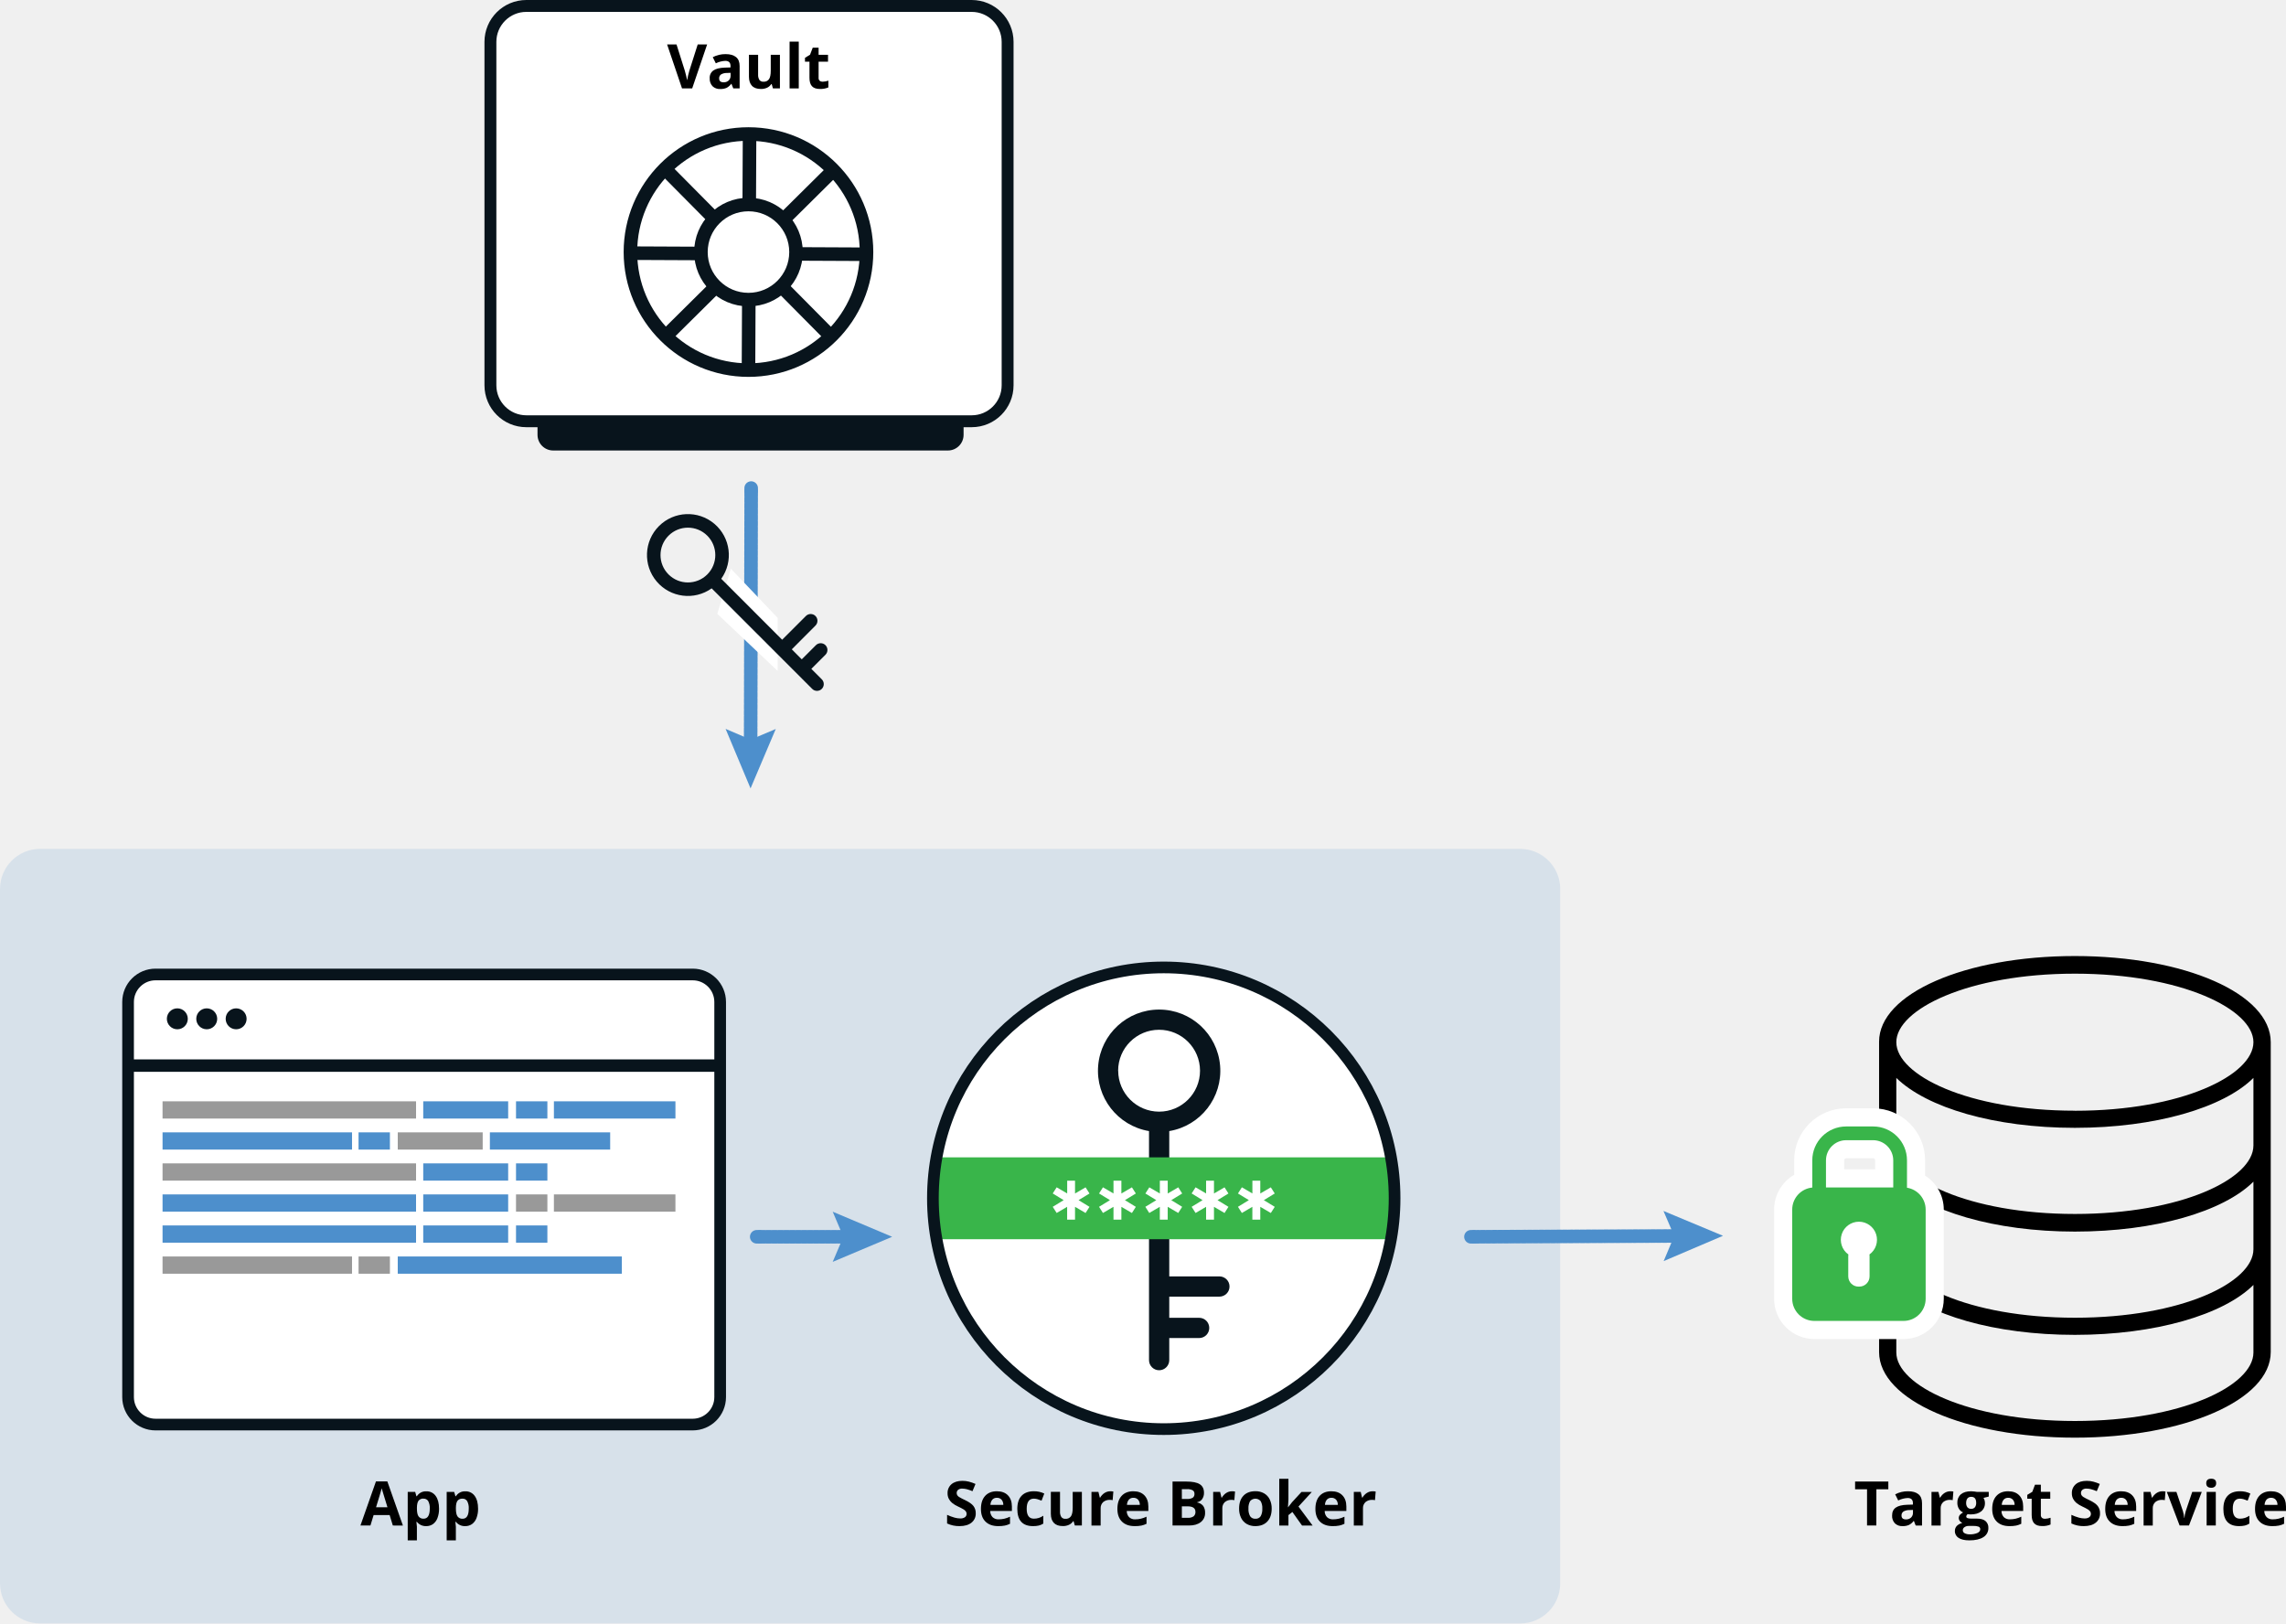
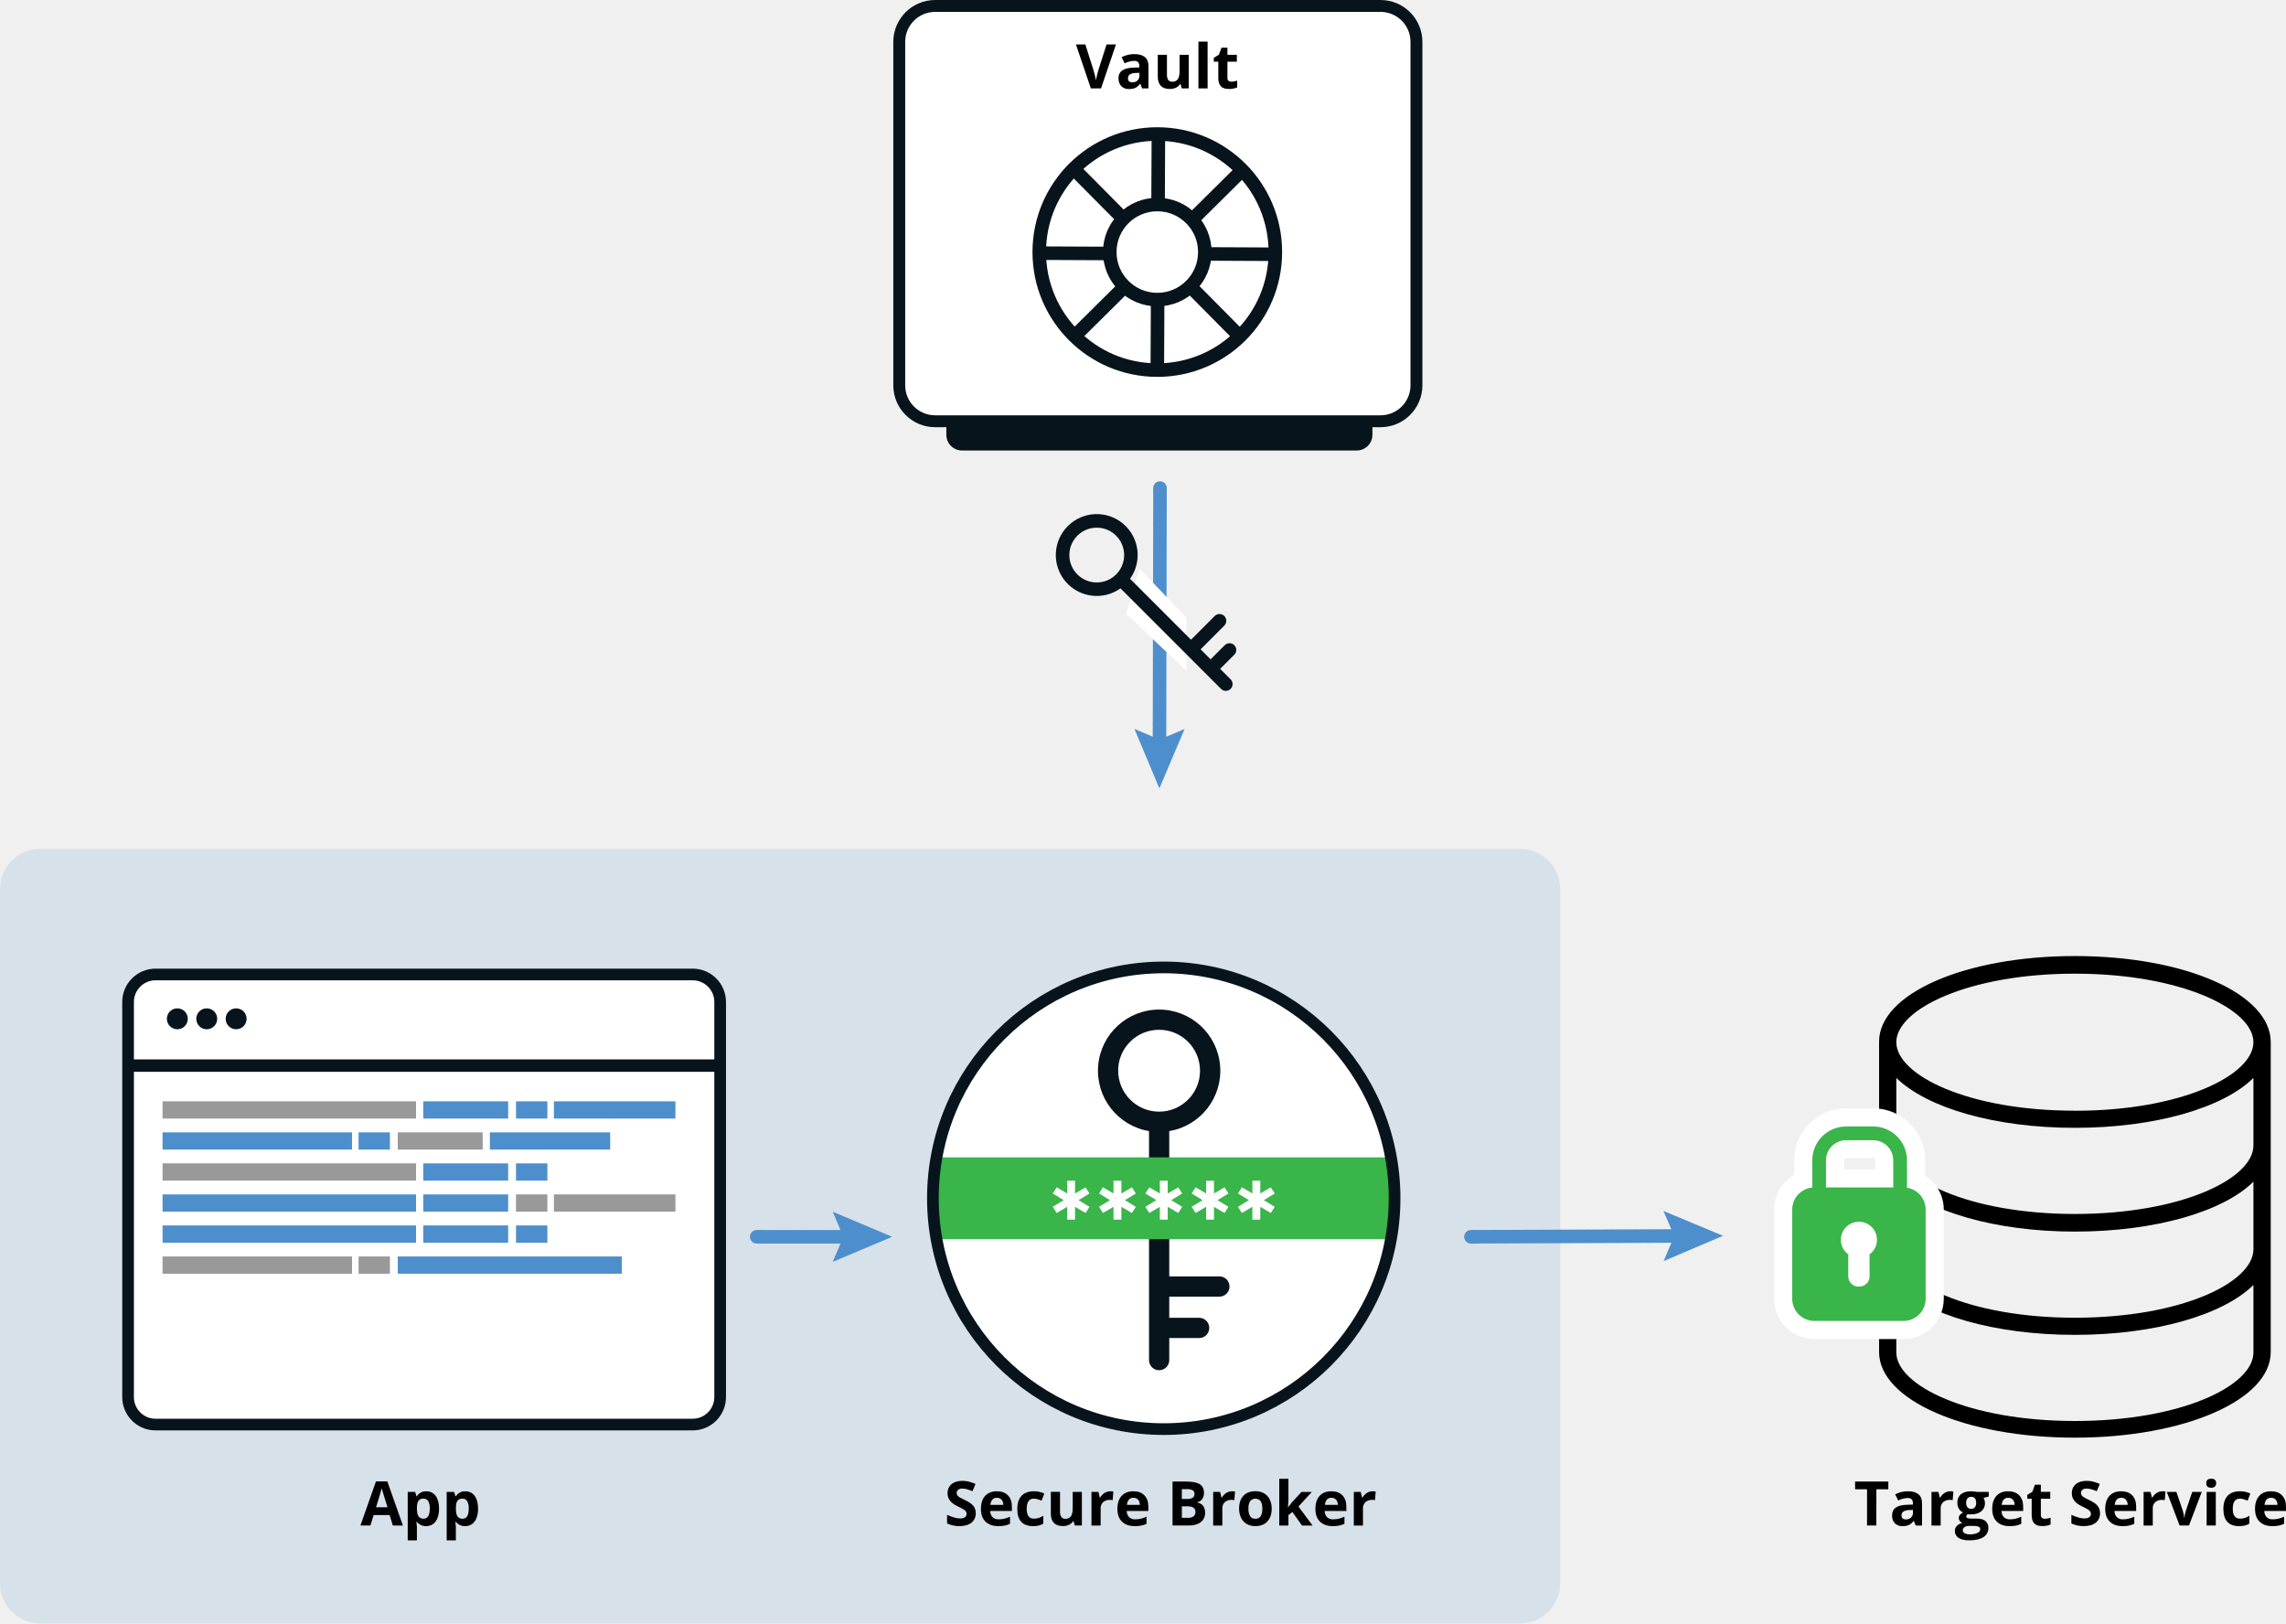
<svg xmlns="http://www.w3.org/2000/svg" id="Layer_1" data-name="Layer 1" viewBox="0 0 1856.39 1318.33">
  <defs>
    <style>.cls-1,.cls-13,.cls-16,.cls-17,.cls-18,.cls-7,.cls-8,.cls-9{fill:none;}.cls-2{fill:#39b54a;}.cls-12,.cls-3,.cls-5,.cls-6{fill:#fff;}.cls-4{fill:#08141c;}.cls-12,.cls-13,.cls-16,.cls-5,.cls-6,.cls-7{stroke:#08141c;}.cls-12,.cls-13,.cls-16,.cls-17,.cls-18,.cls-5,.cls-6,.cls-7,.cls-8,.cls-9{stroke-miterlimit:10;}.cls-5{stroke-width:9.66px;}.cls-17,.cls-18,.cls-6,.cls-7,.cls-8,.cls-9{stroke-width:11px;}.cls-17,.cls-18,.cls-8,.cls-9{stroke:#4d8fcc;stroke-linecap:round;}.cls-9{stroke-dasharray:3.2 1.6;}.cls-10,.cls-11{fill:#4d8fcc;}.cls-11{opacity:0.15;}.cls-12,.cls-16{stroke-width:9.48px;}.cls-13{stroke-width:10.09px;}.cls-14{fill:#999;}.cls-15{clip-path:url(#clip-path);}.cls-17{stroke-dasharray:3.18 1.59;}.cls-18{stroke-dasharray:3.22 1.61;}</style>
    <clipPath id="clip-path">
      <circle class="cls-1" cx="945.04" cy="973.06" r="187.46" />
    </clipPath>
  </defs>
  <path d="M1523.72,1238.8h-7.56v-29.4h-9.7v-6.3h27v6.3h-9.7Z" />
  <path d="M1555.66,1238.8l-1.44-3.71h-.2a10.91,10.91,0,0,1-3.87,3.28,12.47,12.47,0,0,1-5.19.92,8.35,8.35,0,0,1-6.18-2.25,8.62,8.62,0,0,1-2.26-6.4c0-2.89,1-5,3-6.4s5.08-2.14,9.16-2.29l4.74-.14v-1.2q0-4.15-4.25-4.15a19.36,19.36,0,0,0-7.69,2l-2.46-5a22.09,22.09,0,0,1,10.44-2.47c3.67,0,6.47.8,8.43,2.39s2.93,4,2.93,7.28v18.19Zm-2.2-12.65-2.88.1a9.28,9.28,0,0,0-4.83,1.17,3.69,3.69,0,0,0-1.59,3.27q0,3.15,3.61,3.15a5.68,5.68,0,0,0,4.14-1.49,5.23,5.23,0,0,0,1.55-3.95Z" />
  <path d="M1583.76,1211a11.67,11.67,0,0,1,2.51.22l-.56,7a8.64,8.64,0,0,0-2.2-.24,7.9,7.9,0,0,0-5.55,1.83,6.61,6.61,0,0,0-2,5.13v13.89h-7.45v-27.3h5.64l1.1,4.59h.37a10.25,10.25,0,0,1,3.43-3.7A8.48,8.48,0,0,1,1583.76,1211Z" />
  <path d="M1615,1211.5v3.79l-4.27,1.1a7.43,7.43,0,0,1,1.17,4.1,8.29,8.29,0,0,1-3.06,6.85q-3.06,2.45-8.51,2.45l-1.34-.07-1.1-.13a2.48,2.48,0,0,0-1.15,2c0,1.07,1.37,1.61,4.1,1.61h4.64q4.5,0,6.85,1.93a6.88,6.88,0,0,1,2.36,5.66,8.39,8.39,0,0,1-4,7.42q-4,2.64-11.46,2.64-5.71,0-8.73-2a6.32,6.32,0,0,1-3-5.58,5.8,5.8,0,0,1,1.54-4.12,8.68,8.68,0,0,1,4.51-2.37,5.06,5.06,0,0,1-2-1.6,3.95,3.95,0,0,1,0-5,10.48,10.48,0,0,1,2.61-2,7.27,7.27,0,0,1-3.4-3,9,9,0,0,1-1.26-4.83,8.55,8.55,0,0,1,2.9-6.91q2.91-2.45,8.31-2.44a21,21,0,0,1,2.72.21q1.58.21,2,.3Zm-21.07,31.15a2.7,2.7,0,0,0,1.48,2.42,8.09,8.09,0,0,0,4.14.88,14.66,14.66,0,0,0,6.27-1.1c1.52-.73,2.27-1.73,2.27-3a2.11,2.11,0,0,0-1.34-2.12,10.78,10.78,0,0,0-4.15-.59h-3.86a5.88,5.88,0,0,0-3.43,1A3,3,0,0,0,1593.91,1242.65Zm2.71-22.21a5.51,5.51,0,0,0,1,3.51,3.65,3.65,0,0,0,3.09,1.3,3.59,3.59,0,0,0,3.07-1.3,5.69,5.69,0,0,0,1-3.51q0-4.93-4-4.93T1596.62,1220.44Z" />
  <path d="M1631.83,1239.29q-6.6,0-10.3-3.64t-3.71-10.3q0-6.87,3.43-10.61t9.48-3.75q5.79,0,9,3.3t3.22,9.1V1227h-17.6a7.17,7.17,0,0,0,1.88,5,6.59,6.59,0,0,0,4.93,1.78,20.54,20.54,0,0,0,4.66-.51,23.51,23.51,0,0,0,4.59-1.63v5.76a17.59,17.59,0,0,1-4.17,1.45A26.12,26.12,0,0,1,1631.83,1239.29Zm-1-23a4.71,4.71,0,0,0-3.71,1.5,6.91,6.91,0,0,0-1.54,4.26H1636a6.18,6.18,0,0,0-1.44-4.26A4.88,4.88,0,0,0,1630.78,1216.29Z" />
  <path d="M1660.52,1233.35a16.06,16.06,0,0,0,4.68-.85V1238a16.67,16.67,0,0,1-6.83,1.25c-3,0-5.15-.76-6.51-2.26s-2-3.77-2-6.78v-13.16h-3.56v-3.15l4.1-2.49,2.15-5.76h4.76v5.81h7.64v5.59h-7.64v13.16a2.94,2.94,0,0,0,.89,2.35A3.53,3.53,0,0,0,1660.52,1233.35Z" />
  <path d="M1705.36,1228.89a9.18,9.18,0,0,1-3.48,7.61q-3.47,2.79-9.67,2.79a22.77,22.77,0,0,1-10.11-2.15v-7a42.14,42.14,0,0,0,6.11,2.27,18.12,18.12,0,0,0,4.58.66,6.47,6.47,0,0,0,3.82-1,3.23,3.23,0,0,0,1.33-2.83,3.14,3.14,0,0,0-.58-1.87,6.72,6.72,0,0,0-1.73-1.57,44.32,44.32,0,0,0-4.62-2.42,21.93,21.93,0,0,1-4.91-3,11.08,11.08,0,0,1-2.61-3.3,9.41,9.41,0,0,1-1-4.39,9.23,9.23,0,0,1,3.21-7.45q3.21-2.71,8.88-2.71a21,21,0,0,1,5.31.66,36.48,36.48,0,0,1,5.28,1.86l-2.44,5.88a36.15,36.15,0,0,0-4.72-1.64,15.71,15.71,0,0,0-3.68-.46,4.88,4.88,0,0,0-3.29,1,3.29,3.29,0,0,0-1.15,2.61,3.24,3.24,0,0,0,.46,1.75,5.1,5.1,0,0,0,1.48,1.44,45.57,45.57,0,0,0,4.8,2.5q5,2.4,6.86,4.8A9.34,9.34,0,0,1,1705.36,1228.89Z" />
  <path d="M1723.6,1239.29q-6.58,0-10.3-3.64t-3.71-10.3q0-6.87,3.43-10.61c2.28-2.5,5.45-3.75,9.48-3.75q5.79,0,9,3.3t3.22,9.1V1227h-17.6a7.17,7.17,0,0,0,1.88,5,6.61,6.61,0,0,0,4.93,1.78,20.63,20.63,0,0,0,4.67-.51,24,24,0,0,0,4.59-1.63v5.76a17.82,17.82,0,0,1-4.18,1.45A26.12,26.12,0,0,1,1723.6,1239.29Zm-1-23a4.73,4.73,0,0,0-3.71,1.5,7,7,0,0,0-1.54,4.26h10.45a6.18,6.18,0,0,0-1.44-4.26A4.88,4.88,0,0,0,1722.55,1216.29Z" />
  <path d="M1756,1211a11.84,11.84,0,0,1,2.52.22l-.56,7a8.75,8.75,0,0,0-2.2-.24,7.91,7.91,0,0,0-5.56,1.83,6.64,6.64,0,0,0-2,5.13v13.89h-7.45v-27.3h5.64l1.1,4.59h.36a10.33,10.33,0,0,1,3.43-3.7A8.51,8.51,0,0,1,1756,1211Z" />
  <path d="M1770,1238.8l-10.4-27.3h7.79l5.27,15.56a27.56,27.56,0,0,1,1.1,5.59h.14a24.72,24.72,0,0,1,1.1-5.59l5.25-15.56H1788l-10.4,27.3Z" />
  <path d="M1791.62,1204.45q0-3.65,4.05-3.64t4,3.64a3.55,3.55,0,0,1-1,2.7,4.26,4.26,0,0,1-3,1Q1791.62,1208.11,1791.62,1204.45Zm7.76,34.35h-7.44v-27.3h7.44Z" />
  <path d="M1818.28,1239.29q-12.75,0-12.74-14,0-7,3.46-10.64t9.94-3.67a18.85,18.85,0,0,1,8.49,1.86l-2.19,5.76c-1.17-.47-2.27-.86-3.27-1.16a10.59,10.59,0,0,0-3-.45q-5.82,0-5.81,8.25,0,8,5.81,8a13,13,0,0,0,4-.58,14.38,14.38,0,0,0,3.66-1.79v6.37a12,12,0,0,1-3.65,1.59A20.7,20.7,0,0,1,1818.28,1239.29Z" />
  <path d="M1845.26,1239.29q-6.6,0-10.31-3.64t-3.71-10.3q0-6.87,3.43-10.61t9.49-3.75q5.79,0,9,3.3t3.22,9.1V1227h-17.6a7.17,7.17,0,0,0,1.88,5,6.59,6.59,0,0,0,4.93,1.78,20.54,20.54,0,0,0,4.66-.51,23.51,23.51,0,0,0,4.59-1.63v5.76a17.59,17.59,0,0,1-4.17,1.45A26.12,26.12,0,0,1,1845.26,1239.29Zm-1-23a4.71,4.71,0,0,0-3.71,1.5,6.91,6.91,0,0,0-1.54,4.26h10.45a6.23,6.23,0,0,0-1.44-4.26A4.88,4.88,0,0,0,1844.21,1216.29Z" />
  <path d="M1684.94,776.36c-89.34,0-159,30.6-159,69.55v252c0,38.95,70.11,69.55,159,69.55s159.06-30.6,159.06-69.55V846.31C1844,807,1774.29,776.36,1684.94,776.36Zm145,321.93c0,27-58.5,55.64-145,55.64s-145-29-145-55.64v-54.85c24.44,24.25,79.73,40.54,145,40.54s120.6-16.29,145-40.54Zm0-83.86c0,27-58.5,55.64-145,55.64s-145-29-145-55.64V959.18c24.44,24.25,79.73,40.94,145,40.94s120.6-16.29,145-40.54Zm0-84.26c0,27-58.5,55.64-145,55.64s-145-29-145-55.64V875.32c24.84,24.25,79.73,40.54,145,40.54s120.6-16.29,145-40.54Zm-145-28.22c-86.93,0-145-29-145-55.64s58.5-55.64,145-55.64,145,29,145,55.64S1771.88,902,1684.94,902Z" />
  <path class="cls-2" d="M1473.4,1080a25.35,25.35,0,0,1-25.32-25.32V982.25a25.19,25.19,0,0,1,16.3-23.69V942.23a34.89,34.89,0,0,1,34.85-34.85h21.89A34.9,34.9,0,0,1,1556,942.23V959a25.19,25.19,0,0,1,15.16,23.23v72.41a25.35,25.35,0,0,1-25.32,25.32Zm36.21-80.52a7.33,7.33,0,0,0-7.32,7.32,7.23,7.23,0,0,0,3.06,5.94l3.69,2.65-.71,4.47a1.11,1.11,0,0,0,0,.17v16.47a1,1,0,0,0,1,1h.67a1,1,0,0,0,1-1V1020s-.73-4.62-.73-4.62l3.69-2.65a7.23,7.23,0,0,0,3.06-5.94A7.33,7.33,0,0,0,1509.61,999.46Zm20.52-42.54V942.23a9,9,0,0,0-9-9h-21.89a9,9,0,0,0-9,9v14.69Z" />
  <path class="cls-3" d="M1521.12,914.75a27.51,27.51,0,0,1,27.49,27.48V964.5a18,18,0,0,1,15.16,17.75v72.41a18,18,0,0,1-18,18H1473.4a18,18,0,0,1-18-18V982.25a18,18,0,0,1,16.3-17.89V942.23a27.51,27.51,0,0,1,27.49-27.48h21.89m-38.26,49.53h54.63v-22a16.38,16.38,0,0,0-16.37-16.37h-21.89a16.38,16.38,0,0,0-16.37,16.37v22m26.41,80.52h.67a8.32,8.32,0,0,0,8.32-8.32V1020a7.83,7.83,0,0,0-.11-1.29,14.68,14.68,0,1,0-17.09,0,7.83,7.83,0,0,0-.11,1.29v16.49a8.32,8.32,0,0,0,8.32,8.32M1521.12,900h-21.89A42.26,42.26,0,0,0,1457,942.23V954a32.68,32.68,0,0,0-16.31,28.29v72.41a32.73,32.73,0,0,0,32.69,32.68h72.41a32.73,32.73,0,0,0,32.69-32.68V982.25a32.74,32.74,0,0,0-15.17-27.6V942.23A42.26,42.26,0,0,0,1521.12,900Zm-23.54,49.54v-7.33a1.66,1.66,0,0,1,1.65-1.64h21.89a1.66,1.66,0,0,1,1.64,1.64v7.33Z" />
-   <rect class="cls-4" x="436.5" y="312.83" width="346" height="53" rx="12.73" ry="12.73" />
-   <rect class="cls-5" x="398.25" y="4.83" width="420" height="337.25" rx="29.18" ry="29.18" />
-   <circle class="cls-6" cx="607.81" cy="204.69" r="95.86" />
-   <line class="cls-7" x1="608.69" y1="109.72" x2="607.81" y2="302.33" />
-   <line class="cls-7" x1="704.56" y1="206.47" x2="511.94" y2="205.58" />
-   <line class="cls-7" x1="676.03" y1="274.44" x2="540.47" y2="137.61" />
-   <line class="cls-7" x1="676.66" y1="138.24" x2="539.84" y2="273.81" />
-   <circle class="cls-6" cx="607.81" cy="204.69" r="38.61" />
-   <path d="M566.59,36.1h7.65L562.1,71.8h-8.25L541.74,36.1h7.64l6.72,21.24c.37,1.26.76,2.72,1.16,4.39s.64,2.83.74,3.48a63.15,63.15,0,0,1,1.83-7.87Z" />
-   <path d="M595.48,71.8,594,68.09h-.2A10.91,10.91,0,0,1,590,71.37a12.53,12.53,0,0,1-5.19.92A8.39,8.39,0,0,1,578.59,70a8.66,8.66,0,0,1-2.26-6.4,7.19,7.19,0,0,1,3-6.4c2-1.38,5.08-2.14,9.16-2.29l4.74-.14v-1.2q0-4.15-4.25-4.15a19.36,19.36,0,0,0-7.69,2l-2.47-5a22.16,22.16,0,0,1,10.45-2.47c3.67,0,6.47.8,8.43,2.39s2.93,4,2.93,7.28V71.8Zm-2.2-12.65-2.88.1a9.35,9.35,0,0,0-4.84,1.17A3.7,3.7,0,0,0,584,63.69q0,3.15,3.61,3.15a5.72,5.72,0,0,0,4.14-1.49,5.23,5.23,0,0,0,1.55-3.95Z" />
-   <path d="M627.68,71.8l-1-3.49h-.39a7.84,7.84,0,0,1-3.4,2.94,11.58,11.58,0,0,1-5,1q-4.82,0-7.25-2.58T608.2,62.3V44.5h7.44v16a7.68,7.68,0,0,0,1.05,4.43A3.84,3.84,0,0,0,620,66.35a5,5,0,0,0,4.51-2.08c.93-1.4,1.39-3.7,1.39-6.93V44.5h7.45V71.8Z" />
-   <path d="M648.65,71.8H641.2v-38h7.45Z" />
-   <path d="M668,66.35a16.12,16.12,0,0,0,4.69-.85V71a16.75,16.75,0,0,1-6.84,1.25c-3,0-5.14-.76-6.5-2.26s-2-3.77-2-6.78V50.09H653.7V46.94l4.1-2.49L660,38.69h4.76V44.5h7.65v5.59h-7.65V63.25a2.91,2.91,0,0,0,.9,2.35A3.51,3.51,0,0,0,668,66.35Z" />
-   <line class="cls-8" x1="610" y1="396.33" x2="610" y2="397.93" />
-   <line class="cls-9" x1="610" y1="399.53" x2="609.57" y2="604.98" />
-   <line class="cls-8" x1="609.57" y1="605.78" x2="609.57" y2="607.38" />
-   <polygon class="cls-10" points="589.23 591.89 609.58 600.59 629.97 591.98 609.5 640.22 589.23 591.89" />
-   <polygon class="cls-3" points="593.5 461.83 631.5 501.71 631.5 544.83 582.5 498.48 593.5 461.83" />
-   <path class="cls-4" d="M670.35,523.93a5.5,5.5,0,0,0-7.78,0l-11.49,11.49L643,527.29,662.22,508a5.5,5.5,0,0,0-7.78-7.78l-19.27,19.27L585.7,470a33.24,33.24,0,1,0-7.78,7.78l81.65,81.64a5.5,5.5,0,0,0,7.78-7.78l-8.49-8.48,11.49-11.49A5.5,5.5,0,0,0,670.35,523.93ZM542.9,466.48a22.25,22.25,0,1,1,31.46,0A22.27,22.27,0,0,1,542.9,466.48Z" />
+   <rect class="cls-4" x="768.5" y="312.83" width="346" height="53" rx="12.73" ry="12.73" />
+   <rect class="cls-5" x="730.25" y="4.83" width="420" height="337.25" rx="29.18" ry="29.18" />
+   <circle class="cls-6" cx="939.81" cy="204.69" r="95.86" />
+   <line class="cls-7" x1="940.69" y1="109.72" x2="939.81" y2="302.33" />
+   <line class="cls-7" x1="1036.56" y1="206.47" x2="843.94" y2="205.58" />
+   <line class="cls-7" x1="1008.03" y1="274.44" x2="872.47" y2="137.61" />
+   <line class="cls-7" x1="1008.66" y1="138.24" x2="871.84" y2="273.81" />
+   <circle class="cls-6" cx="939.81" cy="204.69" r="38.61" />
+   <path d="M898.59,36.1h7.65L894.1,71.8h-8.25L873.74,36.1h7.64l6.72,21.24c.37,1.26.76,2.72,1.16,4.39s.64,2.83.74,3.48a63.15,63.15,0,0,1,1.83-7.87Z" />
+   <path d="M927.48,71.8,926,68.09h-.2A10.91,10.91,0,0,1,922,71.37a12.53,12.53,0,0,1-5.19.92A8.39,8.39,0,0,1,910.59,70a8.66,8.66,0,0,1-2.26-6.4,7.19,7.19,0,0,1,3-6.4c2-1.38,5.08-2.14,9.16-2.29l4.74-.14v-1.2q0-4.15-4.25-4.15a19.36,19.36,0,0,0-7.69,2l-2.47-5a22.16,22.16,0,0,1,10.45-2.47c3.67,0,6.47.8,8.43,2.39s2.93,4,2.93,7.28V71.8Zm-2.2-12.65-2.88.1a9.35,9.35,0,0,0-4.84,1.17A3.7,3.7,0,0,0,916,63.69q0,3.15,3.61,3.15a5.72,5.72,0,0,0,4.14-1.49,5.23,5.23,0,0,0,1.55-3.95Z" />
+   <path d="M959.68,71.8l-1-3.49h-.39a7.84,7.84,0,0,1-3.4,2.94,11.58,11.58,0,0,1-5,1q-4.82,0-7.25-2.58T940.2,62.3V44.5h7.44v16a7.68,7.68,0,0,0,1.05,4.43A3.84,3.84,0,0,0,952,66.35a5,5,0,0,0,4.51-2.08c.93-1.4,1.39-3.7,1.39-6.93V44.5h7.45V71.8Z" />
+   <path d="M980.65,71.8H973.2v-38h7.45Z" />
+   <path d="M1000,66.35a16.12,16.12,0,0,0,4.69-.85V71a16.75,16.75,0,0,1-6.84,1.25c-3,0-5.14-.76-6.5-2.26s-2-3.77-2-6.78V50.09H985.7V46.94l4.1-2.49L992,38.69h4.76V44.5h7.65v5.59h-7.65V63.25a2.91,2.91,0,0,0,.9,2.35A3.51,3.51,0,0,0,1000,66.35Z" />
+   <line class="cls-8" x1="942" y1="396.33" x2="942" y2="397.93" />
+   <line class="cls-9" x1="942" y1="399.53" x2="941.57" y2="604.98" />
+   <line class="cls-8" x1="941.57" y1="605.78" x2="941.57" y2="607.38" />
+   <polygon class="cls-10" points="921.23 591.89 941.58 600.59 961.97 591.98 941.5 640.22 921.23 591.89" />
+   <polygon class="cls-3" points="925.5 461.83 963.5 501.71 963.5 544.83 914.5 498.48 925.5 461.83" />
+   <path class="cls-4" d="M1002.35,523.93a5.5,5.5,0,0,0-7.78,0l-11.49,11.49L975,527.29,994.22,508a5.5,5.5,0,0,0-7.78-7.78l-19.27,19.27L917.7,470a33.24,33.24,0,1,0-7.78,7.78l81.65,81.64a5.5,5.5,0,0,0,7.78-7.78l-8.49-8.48,11.49-11.49A5.5,5.5,0,0,0,1002.35,523.93ZM874.9,466.48a22.25,22.25,0,1,1,31.46,0A22.27,22.27,0,0,1,874.9,466.48Z" />
  <rect class="cls-11" y="689.33" width="1267" height="629" rx="32.55" ry="32.55" />
  <rect class="cls-12" x="104" y="791.33" width="480.82" height="365.5" rx="22.32" ry="22.32" />
  <line class="cls-13" x1="104" y1="865.33" x2="586.5" y2="865.33" />
  <circle class="cls-4" cx="144" cy="827.33" r="8.5" />
  <circle class="cls-4" cx="167.88" cy="827.33" r="8.5" />
  <circle class="cls-4" cx="191.76" cy="827.33" r="8.5" />
  <rect class="cls-14" x="132" y="894.33" width="205.86" height="14" />
  <rect class="cls-10" x="343.7" y="894.33" width="68.97" height="14" />
  <rect class="cls-10" x="419.04" y="894.33" width="25.47" height="14" />
  <rect class="cls-10" x="449.81" y="894.33" width="98.69" height="14" />
  <rect class="cls-10" x="397.82" y="919.53" width="97.68" height="14" transform="translate(893.32 1853.06) rotate(180)" />
  <rect class="cls-14" x="323.01" y="919.53" width="68.97" height="14" transform="translate(714.99 1853.06) rotate(180)" />
  <rect class="cls-10" x="291.17" y="919.53" width="25.47" height="14" transform="translate(607.81 1853.06) rotate(180)" />
  <rect class="cls-10" x="132" y="919.53" width="153.87" height="14" transform="translate(417.87 1853.06) rotate(180)" />
  <rect class="cls-14" x="132" y="944.73" width="205.86" height="14" />
  <rect class="cls-10" x="343.7" y="944.73" width="68.97" height="14" />
  <rect class="cls-10" x="419.04" y="944.73" width="25.47" height="14" />
  <rect class="cls-10" x="132" y="969.93" width="205.86" height="14" />
  <rect class="cls-10" x="343.7" y="969.93" width="68.97" height="14" />
  <rect class="cls-14" x="419.04" y="969.93" width="25.47" height="14" />
  <rect class="cls-14" x="449.81" y="969.93" width="98.69" height="14" />
  <rect class="cls-10" x="132" y="995.13" width="205.86" height="14" />
  <rect class="cls-10" x="343.7" y="995.13" width="68.97" height="14" />
  <rect class="cls-10" x="419.04" y="995.13" width="25.47" height="14" />
  <rect class="cls-10" x="323.01" y="1020.33" width="181.99" height="14" transform="translate(828 2054.66) rotate(180)" />
  <rect class="cls-14" x="291.17" y="1020.33" width="25.47" height="14" transform="translate(607.81 2054.66) rotate(180)" />
  <rect class="cls-14" x="132" y="1020.33" width="153.87" height="14" transform="translate(417.87 2054.66) rotate(180)" />
  <path d="M319,1238.8l-2.59-8.5h-13l-2.59,8.5H292.7L305.3,1203h9.25l12.65,35.84ZM314.65,1224q-3.6-11.54-4-13.06c-.31-1-.52-1.8-.65-2.39q-.81,3.12-4.62,15.45Z" />
  <path d="M346.09,1239.29a9.06,9.06,0,0,1-7.54-3.49h-.39c.26,2.27.39,3.59.39,4v11.06H331.1V1211.5h6.06l1,3.54h.34a8.61,8.61,0,0,1,7.74-4,8.88,8.88,0,0,1,7.57,3.74q2.73,3.74,2.73,10.37a20.51,20.51,0,0,1-1.28,7.59,10.66,10.66,0,0,1-3.65,4.91A9.33,9.33,0,0,1,346.09,1239.29Zm-2.2-22.34a4.68,4.68,0,0,0-4,1.69c-.85,1.14-1.29,3-1.32,5.61v.8q0,4.4,1.3,6.3a4.66,4.66,0,0,0,4.14,1.91q5,0,5-8.26a11.69,11.69,0,0,0-1.24-6A4.21,4.21,0,0,0,343.89,1217Z" />
  <path d="M377.73,1239.29a9.07,9.07,0,0,1-7.54-3.49h-.39c.26,2.27.39,3.59.39,4v11.06h-7.45V1211.5h6.06l1.05,3.54h.34a8.61,8.61,0,0,1,7.74-4,8.88,8.88,0,0,1,7.57,3.74q2.73,3.74,2.73,10.37a20.51,20.51,0,0,1-1.28,7.59,10.66,10.66,0,0,1-3.65,4.91A9.33,9.33,0,0,1,377.73,1239.29ZM375.54,1217a4.7,4.7,0,0,0-4,1.69c-.85,1.14-1.29,3-1.32,5.61v.8q0,4.4,1.3,6.3a4.68,4.68,0,0,0,4.14,1.91q5,0,5-8.26a11.69,11.69,0,0,0-1.24-6A4.2,4.2,0,0,0,375.54,1217Z" />
  <circle class="cls-3" cx="945.04" cy="973.06" r="187.46" />
  <path class="cls-4" d="M982,1078.34a8.22,8.22,0,0,0-8.22-8.22H949.52v-17.18h40.72a8.22,8.22,0,0,0,0-16.44H949.52v-118a49.68,49.68,0,1,0-16.44,0v186a8.22,8.22,0,0,0,16.44,0v-17.93H973.8A8.22,8.22,0,0,0,982,1078.34Zm-74-208.85a33.25,33.25,0,1,1,33.25,33.24A33.29,33.29,0,0,1,908.05,869.49Z" />
  <g class="cls-15">
    <rect class="cls-2" x="747.87" y="939.82" width="390.95" height="66.49" />
  </g>
  <path class="cls-3" d="M858.08,985l-3.18-5,8.86-5.42-8.86-5.42,3.18-5,8.55,5V958.8H873v10.38l8.56-5,3.18,5-8.87,5.42,8.87,5.42-3.18,5L873,980V990.4h-6.41V980Z" />
  <path class="cls-3" d="M895.68,985l-3.18-5,8.86-5.42-8.86-5.42,3.18-5,8.55,5V958.8h6.41v10.38l8.56-5,3.18,5-8.87,5.42,8.87,5.42-3.18,5-8.56-5V990.4h-6.41V980Z" />
  <path class="cls-3" d="M933.28,985l-3.18-5L939,974.6l-8.86-5.42,3.18-5,8.55,5V958.8h6.41v10.38l8.56-5,3.18,5-8.87,5.42L960,980l-3.18,5-8.56-5V990.4h-6.41V980Z" />
  <path class="cls-3" d="M970.88,985l-3.18-5,8.86-5.42-8.86-5.42,3.18-5,8.55,5V958.8h6.41v10.38l8.56-5,3.18,5-8.87,5.42,8.87,5.42-3.18,5-8.56-5V990.4h-6.41V980Z" />
  <path class="cls-3" d="M1008.48,985l-3.18-5,8.86-5.42-8.86-5.42,3.18-5,8.55,5V958.8h6.41v10.38l8.56-5,3.18,5-8.87,5.42,8.87,5.42-3.18,5-8.56-5V990.4H1017V980Z" />
  <circle class="cls-16" cx="945.04" cy="973.06" r="187.46" />
  <path d="M792.37,1228.89a9.21,9.21,0,0,1-3.48,7.61q-3.48,2.79-9.68,2.79a22.77,22.77,0,0,1-10.11-2.15v-7a42.58,42.58,0,0,0,6.11,2.27,18.12,18.12,0,0,0,4.58.66,6.45,6.45,0,0,0,3.82-1,3.23,3.23,0,0,0,1.33-2.83,3.14,3.14,0,0,0-.58-1.87,6.83,6.83,0,0,0-1.72-1.57,46,46,0,0,0-4.63-2.42,21.93,21.93,0,0,1-4.91-3,11.08,11.08,0,0,1-2.61-3.3,9.41,9.41,0,0,1-1-4.39,9.23,9.23,0,0,1,3.21-7.45c2.15-1.81,5.1-2.71,8.88-2.71a20.94,20.94,0,0,1,5.31.66,36.58,36.58,0,0,1,5.29,1.86l-2.45,5.88a36.15,36.15,0,0,0-4.72-1.64,15.7,15.7,0,0,0-3.67-.46,4.89,4.89,0,0,0-3.3,1,3.29,3.29,0,0,0-1.15,2.61,3.25,3.25,0,0,0,.47,1.75,4.93,4.93,0,0,0,1.47,1.44,46.69,46.69,0,0,0,4.8,2.5c3.34,1.6,5.62,3.2,6.86,4.8A9.35,9.35,0,0,1,792.37,1228.89Z" />
  <path d="M810.6,1239.29q-6.58,0-10.3-3.64t-3.71-10.3q0-6.87,3.43-10.61t9.48-3.75q5.79,0,9,3.3t3.23,9.1V1227H804.13a7.17,7.17,0,0,0,1.88,5,6.63,6.63,0,0,0,4.94,1.78,20.61,20.61,0,0,0,4.66-.51,24,24,0,0,0,4.59-1.63v5.76a17.67,17.67,0,0,1-4.18,1.45A26.12,26.12,0,0,1,810.6,1239.29Zm-1.05-23a4.73,4.73,0,0,0-3.71,1.5,7,7,0,0,0-1.54,4.26h10.45a6.18,6.18,0,0,0-1.44-4.26A4.88,4.88,0,0,0,809.55,1216.29Z" />
  <path d="M838.88,1239.29q-12.75,0-12.75-14,0-7,3.47-10.64t9.93-3.67a18.92,18.92,0,0,1,8.5,1.86l-2.2,5.76c-1.17-.47-2.26-.86-3.27-1.16a10.59,10.59,0,0,0-3-.45q-5.81,0-5.81,8.25,0,8,5.81,8a13,13,0,0,0,4-.58,14.44,14.44,0,0,0,3.67-1.79v6.37a12.22,12.22,0,0,1-3.65,1.59A20.7,20.7,0,0,1,838.88,1239.29Z" />
  <path d="M872.83,1238.8l-1-3.49h-.39a7.87,7.87,0,0,1-3.39,2.94,11.63,11.63,0,0,1-5,1q-4.8,0-7.25-2.58c-1.62-1.72-2.44-4.19-2.44-7.41v-17.8h7.45v16a7.68,7.68,0,0,0,1.05,4.43,3.82,3.82,0,0,0,3.34,1.47,5,5,0,0,0,4.52-2.08c.93-1.4,1.39-3.7,1.39-6.93V1211.5h7.45v27.3Z" />
  <path d="M901.59,1211a11.84,11.84,0,0,1,2.52.22l-.56,7a8.7,8.7,0,0,0-2.2-.24,7.87,7.87,0,0,0-5.55,1.83,6.61,6.61,0,0,0-2,5.13v13.89h-7.45v-27.3H892l1.1,4.59h.36a10.33,10.33,0,0,1,3.43-3.7A8.51,8.51,0,0,1,901.59,1211Z" />
  <path d="M921.42,1239.29q-6.6,0-10.3-3.64t-3.72-10.3q0-6.87,3.43-10.61t9.49-3.75q5.79,0,9,3.3t3.22,9.1V1227H915a7.17,7.17,0,0,0,1.88,5,6.59,6.59,0,0,0,4.93,1.78,20.54,20.54,0,0,0,4.66-.51,23.51,23.51,0,0,0,4.59-1.63v5.76a17.59,17.59,0,0,1-4.17,1.45A26.12,26.12,0,0,1,921.42,1239.29Zm-1-23a4.71,4.71,0,0,0-3.71,1.5,6.91,6.91,0,0,0-1.54,4.26h10.45a6.18,6.18,0,0,0-1.44-4.26A4.88,4.88,0,0,0,920.37,1216.29Z" />
  <path d="M952.18,1203.1h11.11q7.59,0,11,2.17t3.43,6.87a8.68,8.68,0,0,1-1.5,5.25,6,6,0,0,1-4,2.46v.25a7.85,7.85,0,0,1,4.89,2.83,9.21,9.21,0,0,1,1.5,5.52,9.08,9.08,0,0,1-3.52,7.61q-3.52,2.75-9.58,2.74H952.18Zm7.57,14.14h4.39a8.1,8.1,0,0,0,4.46-1,3.56,3.56,0,0,0,1.38-3.15,3.14,3.14,0,0,0-1.5-2.94,9.6,9.6,0,0,0-4.75-.89h-4Zm0,6v9.3h4.93a7.29,7.29,0,0,0,4.61-1.2,4.4,4.4,0,0,0,1.49-3.66q0-4.44-6.34-4.44Z" />
  <path d="M1000.42,1211a11.84,11.84,0,0,1,2.52.22l-.56,7a8.75,8.75,0,0,0-2.2-.24,7.91,7.91,0,0,0-5.56,1.83,6.64,6.64,0,0,0-2,5.13v13.89h-7.44v-27.3h5.64l1.1,4.59h.36a10.33,10.33,0,0,1,3.43-3.7A8.51,8.51,0,0,1,1000.42,1211Z" />
  <path d="M1032.7,1225.1q0,6.68-3.52,10.43t-9.79,3.76a13.75,13.75,0,0,1-6.93-1.72,11.53,11.53,0,0,1-4.62-5,16.66,16.66,0,0,1-1.61-7.52q0-6.69,3.49-10.4t9.82-3.71a13.75,13.75,0,0,1,6.93,1.71,11.49,11.49,0,0,1,4.62,4.91A16.5,16.5,0,0,1,1032.7,1225.1Zm-18.87,0a11.43,11.43,0,0,0,1.33,6.13,4.76,4.76,0,0,0,4.33,2.08,4.67,4.67,0,0,0,4.28-2.07,11.61,11.61,0,0,0,1.31-6.14,11.27,11.27,0,0,0-1.32-6.08,5.62,5.62,0,0,0-8.62,0A11.34,11.34,0,0,0,1013.83,1225.1Z" />
  <path d="M1046,1224l3.25-4.15,7.64-8.3h8.4l-10.84,11.84,11.5,15.46h-8.59l-7.87-11.06-3.19,2.56v8.5h-7.45v-38h7.45v16.94l-.39,6.2Z" />
  <path d="M1082.21,1239.29q-6.6,0-10.3-3.64t-3.71-10.3q0-6.87,3.43-10.61t9.48-3.75q5.79,0,9,3.3t3.22,9.1V1227h-17.6a7.17,7.17,0,0,0,1.88,5,6.61,6.61,0,0,0,4.93,1.78,20.48,20.48,0,0,0,4.66-.51,23.51,23.51,0,0,0,4.59-1.63v5.76a17.59,17.59,0,0,1-4.17,1.45A26.12,26.12,0,0,1,1082.21,1239.29Zm-1-23a4.71,4.71,0,0,0-3.71,1.5,6.91,6.91,0,0,0-1.54,4.26h10.45a6.18,6.18,0,0,0-1.44-4.26A4.88,4.88,0,0,0,1081.16,1216.29Z" />
  <path d="M1114.63,1211a11.84,11.84,0,0,1,2.52.22l-.57,7a8.61,8.61,0,0,0-2.19-.24,7.91,7.91,0,0,0-5.56,1.83,6.64,6.64,0,0,0-2,5.13v13.89h-7.44v-27.3H1105l1.09,4.59h.37a10.33,10.33,0,0,1,3.43-3.7A8.51,8.51,0,0,1,1114.63,1211Z" />
  <line class="cls-8" x1="1194.51" y1="1004.34" x2="1196.11" y2="1004.33" />
  <line class="cls-17" x1="1197.7" y1="1004.32" x2="1363.97" y2="1003.67" />
  <line class="cls-8" x1="1364.77" y1="1003.67" x2="1366.37" y2="1003.66" />
  <polygon class="cls-10" points="1351 1024.09 1359.58 1003.69 1350.84 983.35 1399.2 1003.53 1351 1024.09" />
  <line class="cls-8" x1="614.51" y1="1004.34" x2="616.11" y2="1004.34" />
  <line class="cls-18" x1="617.72" y1="1004.34" x2="689.26" y2="1004.34" />
  <line class="cls-8" x1="690.06" y1="1004.34" x2="691.67" y2="1004.34" />
  <polygon class="cls-10" points="676.22 1024.7 684.87 1004.34 676.22 983.97 724.5 1004.34 676.22 1024.7" />
</svg>
